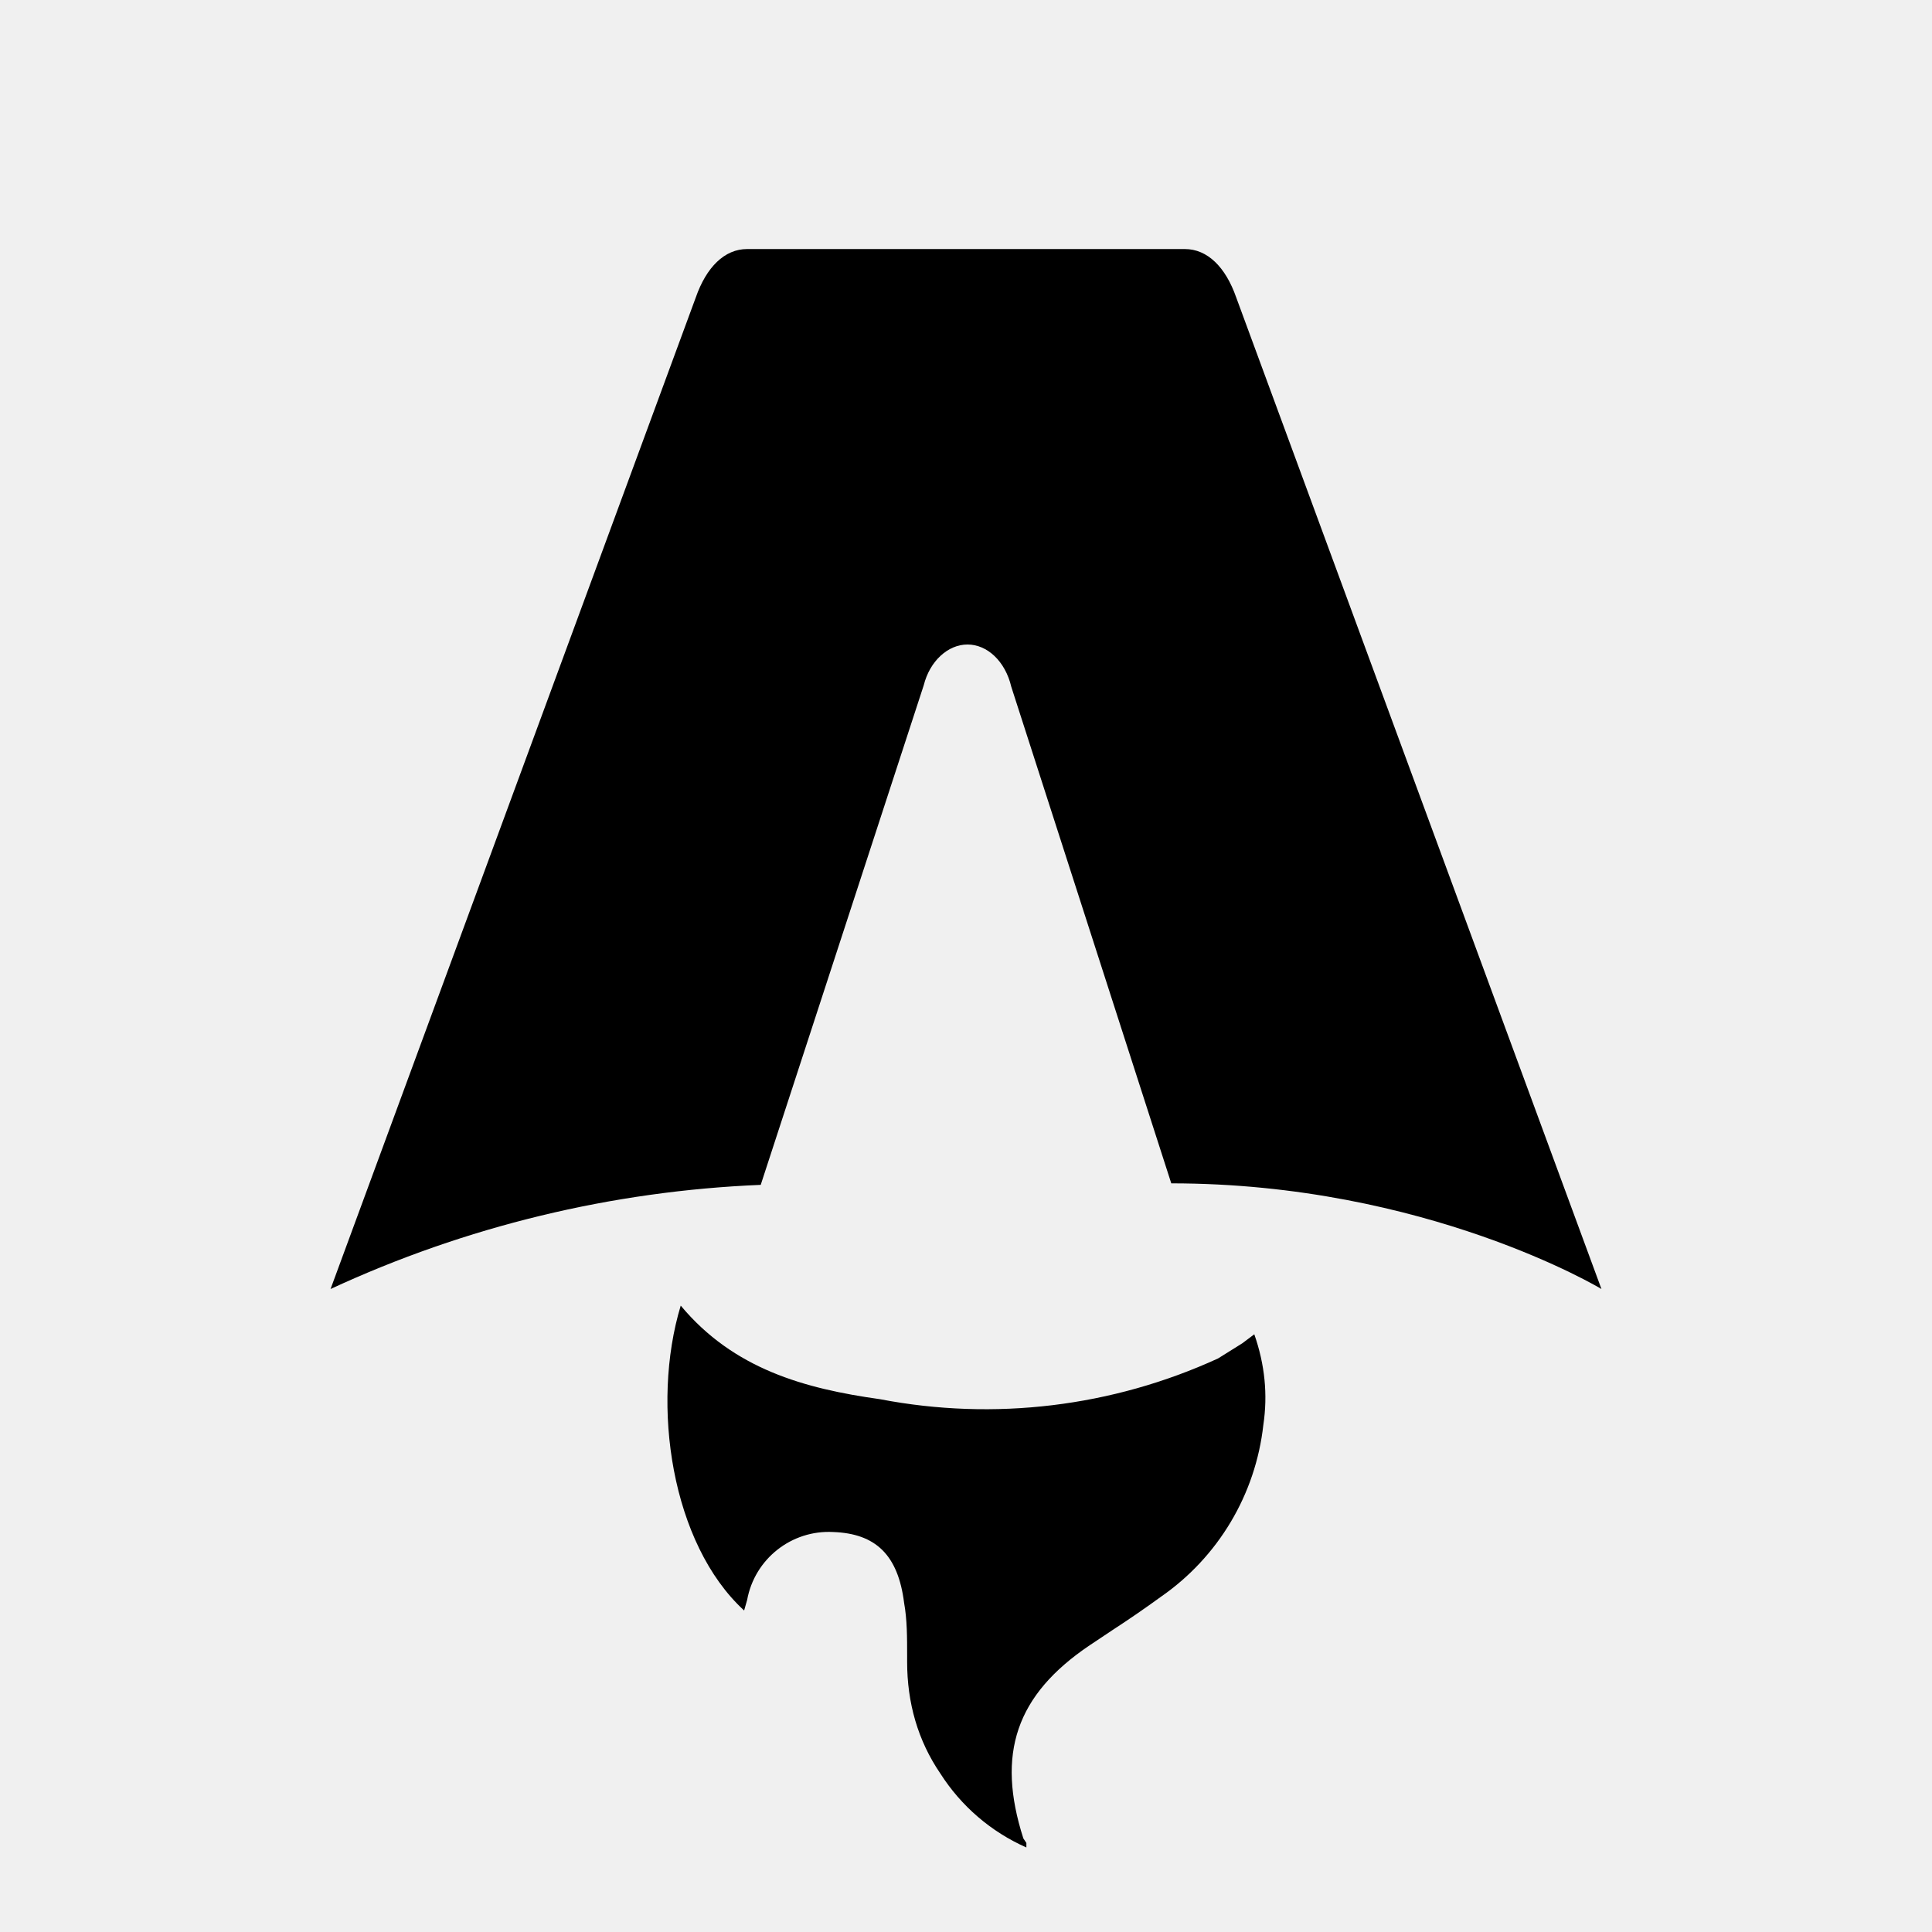
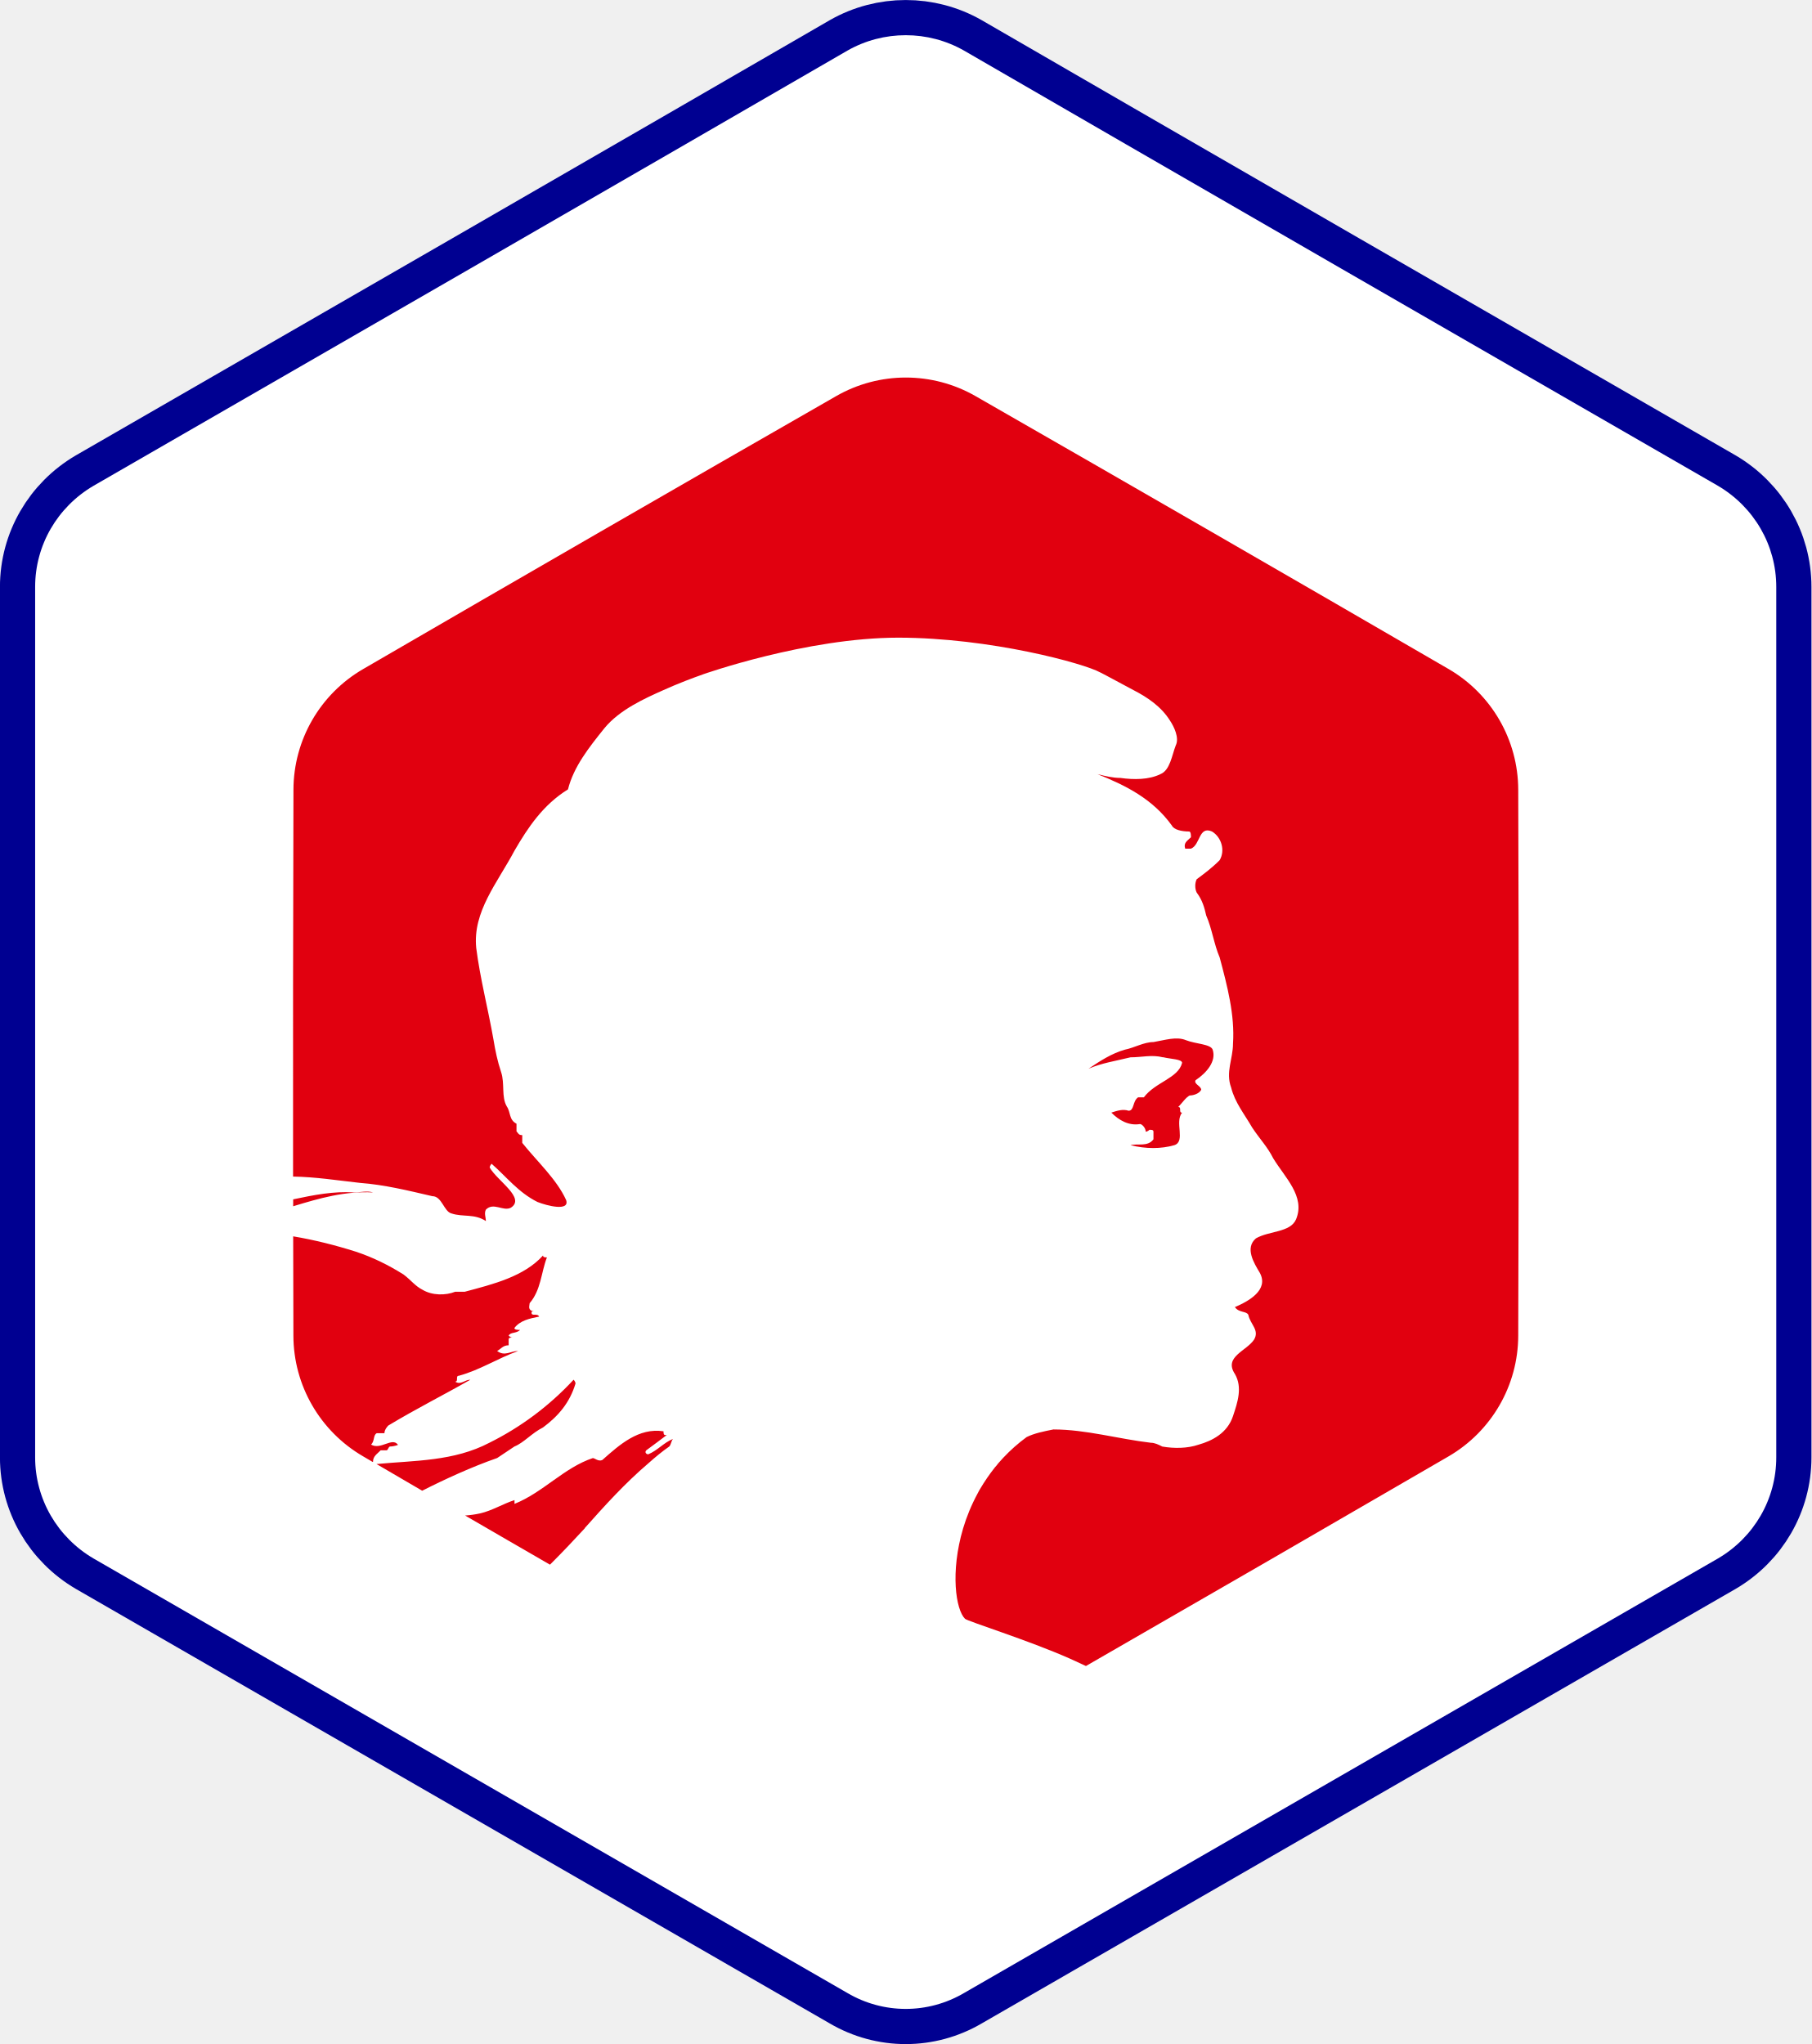
- <svg xmlns="http://www.w3.org/2000/svg" fill="none" viewBox="0 0 128 128">
-   <path d="M50.4 78.5a75.1 75.1 0 0 0-28.5 6.9l24.2-65.7c.7-2 1.9-3.2 3.4-3.2h29c1.5 0 2.7 1.2 3.4 3.2l24.2 65.7s-11.6-7-28.5-7L67 45.5c-.4-1.7-1.6-2.8-2.9-2.8-1.3 0-2.5 1.1-2.9 2.7L50.4 78.5Zm-1.1 28.2Zm-4.2-20.2c-2 6.6-.6 15.8 4.2 20.2a17.5 17.5 0 0 1 .2-.7 5.5 5.5 0 0 1 5.7-4.5c2.8.1 4.3 1.5 4.7 4.7.2 1.1.2 2.3.2 3.5v.4c0 2.7.7 5.2 2.2 7.4a13 13 0 0 0 5.7 4.9v-.3l-.2-.3c-1.8-5.6-.5-9.5 4.4-12.8l1.5-1a73 73 0 0 0 3.2-2.2 16 16 0 0 0 6.8-11.4c.3-2 .1-4-.6-6l-.8.6-1.6 1a37 37 0 0 1-22.4 2.7c-5-.7-9.7-2-13.2-6.2Z" />
-   <style>
-         path { fill: #000; }
-         @media (prefers-color-scheme: dark) {
-             path { fill: #FFF; }
-         }
-     </style>
+ <svg xmlns="http://www.w3.org/2000/svg" width="32.517mm" height="36.696mm" viewBox="0 0 32.517 36.696" version="1.1" id="svg1">
+   <g id="layer1" transform="translate(-89.42916 -130.175)" fill-rule="evenodd" clip-rule="evenodd">
+     <path d="M104.188 131.274c.647-.377 1.445-.377 2.093 0 2.823 1.623 10.58 6.101 13.404 7.736.648.378 1.045 1.057 1.045 1.812v15.472c0 .742-.397 1.434-1.045 1.812-2.824 1.635-10.58 6.101-13.404 7.736-.648.377-1.446.377-2.093 0-2.823-1.635-10.58-6.101-13.404-7.736-.648-.377-1.047-1.069-1.047-1.812v-15.472c0-.755.399-1.434 1.047-1.812 2.823-1.635 10.58-6.113 13.404-7.736z" stroke="#dfdffb" stroke-width=".264" stroke-miterlimit="1.5" stroke-linecap="round" stroke-linejoin="round" id="path26" />
+     <path d="M104.642 131.083c.647-.368 1.445-.368 2.092 0 2.844 1.649 10.692 6.178 13.535 7.814.647.381 1.046 1.066 1.046 1.814v15.629c0 .748-.398 1.434-1.046 1.814-2.843 1.636-10.691 6.165-13.535 7.802-.647.38-1.445.38-2.092 0-2.843-1.636-10.691-6.165-13.535-7.802-.647-.38-1.047-1.066-1.047-1.814v-15.629c0-.749.4-1.434 1.047-1.814 2.843-1.636 10.691-6.165 13.535-7.814z" stroke="#000091" stroke-width="1.263" stroke-miterlimit="1.5" stroke-linecap="round" stroke-linejoin="round" id="path69" />
+     <path d="M104.642 131.083c.647-.368 1.445-.368 2.092 0 2.844 1.649 10.692 6.178 13.535 7.814.647.381 1.046 1.066 1.046 1.814v15.629c0 .748-.398 1.434-1.046 1.814-2.843 1.636-10.691 6.165-13.535 7.802-.647.38-1.445.38-2.092 0-2.843-1.636-10.691-6.165-13.535-7.802-.647-.38-1.047-1.066-1.047-1.814v-15.629c0-.749.4-1.434 1.047-1.814 2.843-1.636 10.691-6.165 13.535-7.814z" fill="#fff" id="path70" stroke-width=".265" />
+     <path d="M94.69 151.299c-.002-2.316 0-4.631.007-6.947.002-.893.479-1.718 1.252-2.166 2.825-1.641 5.656-3.275 8.491-4.9.773-.444 1.726-.444 2.5 0 2.835 1.626 5.668 3.26 8.493 4.9.771.448 1.248 1.273 1.25 2.166.011 3.266.011 6.537 0 9.803-.002.893-.479 1.717-1.25 2.166-2.166 1.258-4.337 2.514-6.51 3.764-.086-.041-.179-.083-.282-.13-.756-.335-1.844-.673-1.889-.718-.165-.162-.267-.837-.034-1.623.062-.207.148-.419.261-.628.008-.017.017-.032.026-.049.006-.009.011-.017.015-.026.081-.137.171-.269.271-.395.008-.011.019-.023.03-.034.013-.019.028-.036.043-.053.024-.028.049-.055.075-.083l.004-.004c.122-.13.261-.254.415-.367.139-.069.31-.103.481-.137.583 0 1.167.171 1.75.239.069 0 .137.034.205.068.207.036.447.036.652-.034.241-.069.515-.205.617-.513.083-.25.173-.515.034-.756-.205-.308.207-.41.344-.617.102-.171-.069-.274-.103-.445-.034-.07-.171-.034-.241-.139.241-.102.617-.307.446-.617-.102-.171-.273-.444-.068-.617.239-.137.618-.103.72-.342.171-.412-.205-.754-.412-1.098-.103-.205-.239-.342-.376-.549-.137-.239-.31-.447-.378-.72-.102-.274.034-.515.034-.788.034-.515-.102-1.03-.239-1.545-.103-.239-.137-.515-.242-.754-.032-.137-.066-.273-.171-.412-.034-.068-.034-.171 0-.239.139-.103.276-.205.412-.342.103-.173.034-.412-.137-.515-.241-.105-.207.239-.378.308h-.103c-.034-.103.034-.137.103-.205 0-.034 0-.103-.034-.103-.137 0-.273-.034-.307-.105-.344-.479-.825-.72-1.337-.925.137.034.273.068.41.068.242.034.515.034.72-.068.173-.068.207-.342.275-.515.069-.137-.034-.342-.102-.444-.158-.254-.404-.419-.656-.549-.128-.068-.333-.177-.491-.263-.041-.021-.072-.039-.098-.051-.002-.002-.007-.004-.009-.004-.286-.16-1.968-.622-3.622-.624-1.652 0-3.513.66-3.513.66h.002c-.171.06-.434.158-.709.282-.329.147-.786.35-1.06.686-.274.342-.549.686-.652 1.096-.447.276-.72.686-.959 1.098-.31.583-.754 1.098-.688 1.749.07.549.207 1.064.31 1.647.034.205.069.376.137.583.069.205 0 .444.103.617.07.103.036.239.173.308v.137c.034.034.034.068.103.068v.139c.273.342.617.651.788 1.027.068.207-.342.103-.515.034-.342-.171-.549-.444-.823-.686 0 0-.034.034-.034.068.137.241.652.549.378.722-.139.069-.31-.105-.447.034-.034.068 0 .137 0 .205-.205-.137-.412-.068-.617-.137-.137-.034-.171-.31-.344-.31-.444-.103-.856-.205-1.303-.239-.406-.045-.797-.107-1.195-.113zm4.611 6.966c-.509-.295-1.017-.587-1.523-.882.088-.006.175-.017.269-.038.211-.047.41-.171.618-.239v.068c.513-.205.891-.651 1.406-.822.034 0 .102.068.171.034.31-.275.652-.583 1.098-.515 0 .034 0 .068.034.068h.023c-.122.092-.243.184-.367.274-.032.036 0 .071.036.071.171-.071.274-.207.445-.276-.034.034-.034.102-.069.137-.12.083-.243.184-.372.299-.423.361-.78.756-1.145 1.166h.004c-.194.211-.393.421-.587.615-.013.013-.026.026-.041.041zm-2.293-1.327c-.273-.16-.547-.318-.82-.479.682-.066 1.385-.045 2.03-.384.549-.273 1.064-.651 1.508-1.13 0 0 .034.034.034.069-.102.342-.307.583-.583.788-.205.103-.342.273-.513.342-.103.069-.207.139-.31.207-.459.16-.934.378-1.346.587zm-.893-.519c-.056-.032-.111-.066-.167-.098-.773-.449-1.25-1.273-1.252-2.166-.002-.594-.002-1.19-.004-1.784.38.064.754.158 1.124.275.31.103.583.239.857.41.139.105.207.207.344.276.171.102.412.102.583.034h.171c.515-.137 1.064-.273 1.406-.651 0 .034.036.034.07.034-.105.273-.105.583-.31.822 0 .034-.034.102.034.137h.068c-.034 0-.068 0-.068.036 0 .068.102 0 .137.068-.171.034-.342.069-.445.205 0 .034.068.034.102.034-.068.069-.171.034-.205.103 0 0 .034.034.068.034-.034 0-.068 0-.068.034v.105c-.105 0-.139.068-.207.102.137.103.242 0 .378 0-.378.137-.686.342-1.064.445-.068 0 0.0.105-.068.105.103.068.171-.034.274-.034-.479.274-.959.513-1.474.823 0 0-.069.068-.069.137h-.137c-.068.034-.034.137-.102.205.171.102.376-.137.479 0 .034 0-.069.034-.137.034-.034 0-.034.069-.068.069h-.103c-.068.07-.137.105-.137.207h-.011zm-1.423-4.588v-.124c.372-.079.731-.149 1.09-.124.103 0 .242-.034.344 0-.506-.028-.964.105-1.434.248zm15.614-2.674c-.203-.051-.378 0-.583 0-.276.068-.515.102-.754.205.205-.137.41-.273.652-.342.171-.034.342-.137.515-.137.205-.034.41-.105.581-.034.173.069.446.069.481.171.068.205-.103.412-.308.549-.034.069.102.103.102.171-.034.068-.137.102-.207.102-.068.034-.137.137-.205.207.068 0 0 .102.068.102-.137.171.069.513-.137.583-.239.069-.515.069-.788 0 .137-.034.307.034.412-.105v-.137c0-.034-.036-.034-.071-.034-.034.034-.068.034-.068.034 0-.068-.068-.137-.102-.137-.205.034-.378-.068-.515-.205.103-.034.205-.068.31-.034.103 0 .069-.173.171-.241h.103c.205-.274.618-.342.686-.618 0-.068-.205-.068-.342-.102z" fill="#e1000f" id="path71" stroke-width=".265" />
+   </g>
</svg>
